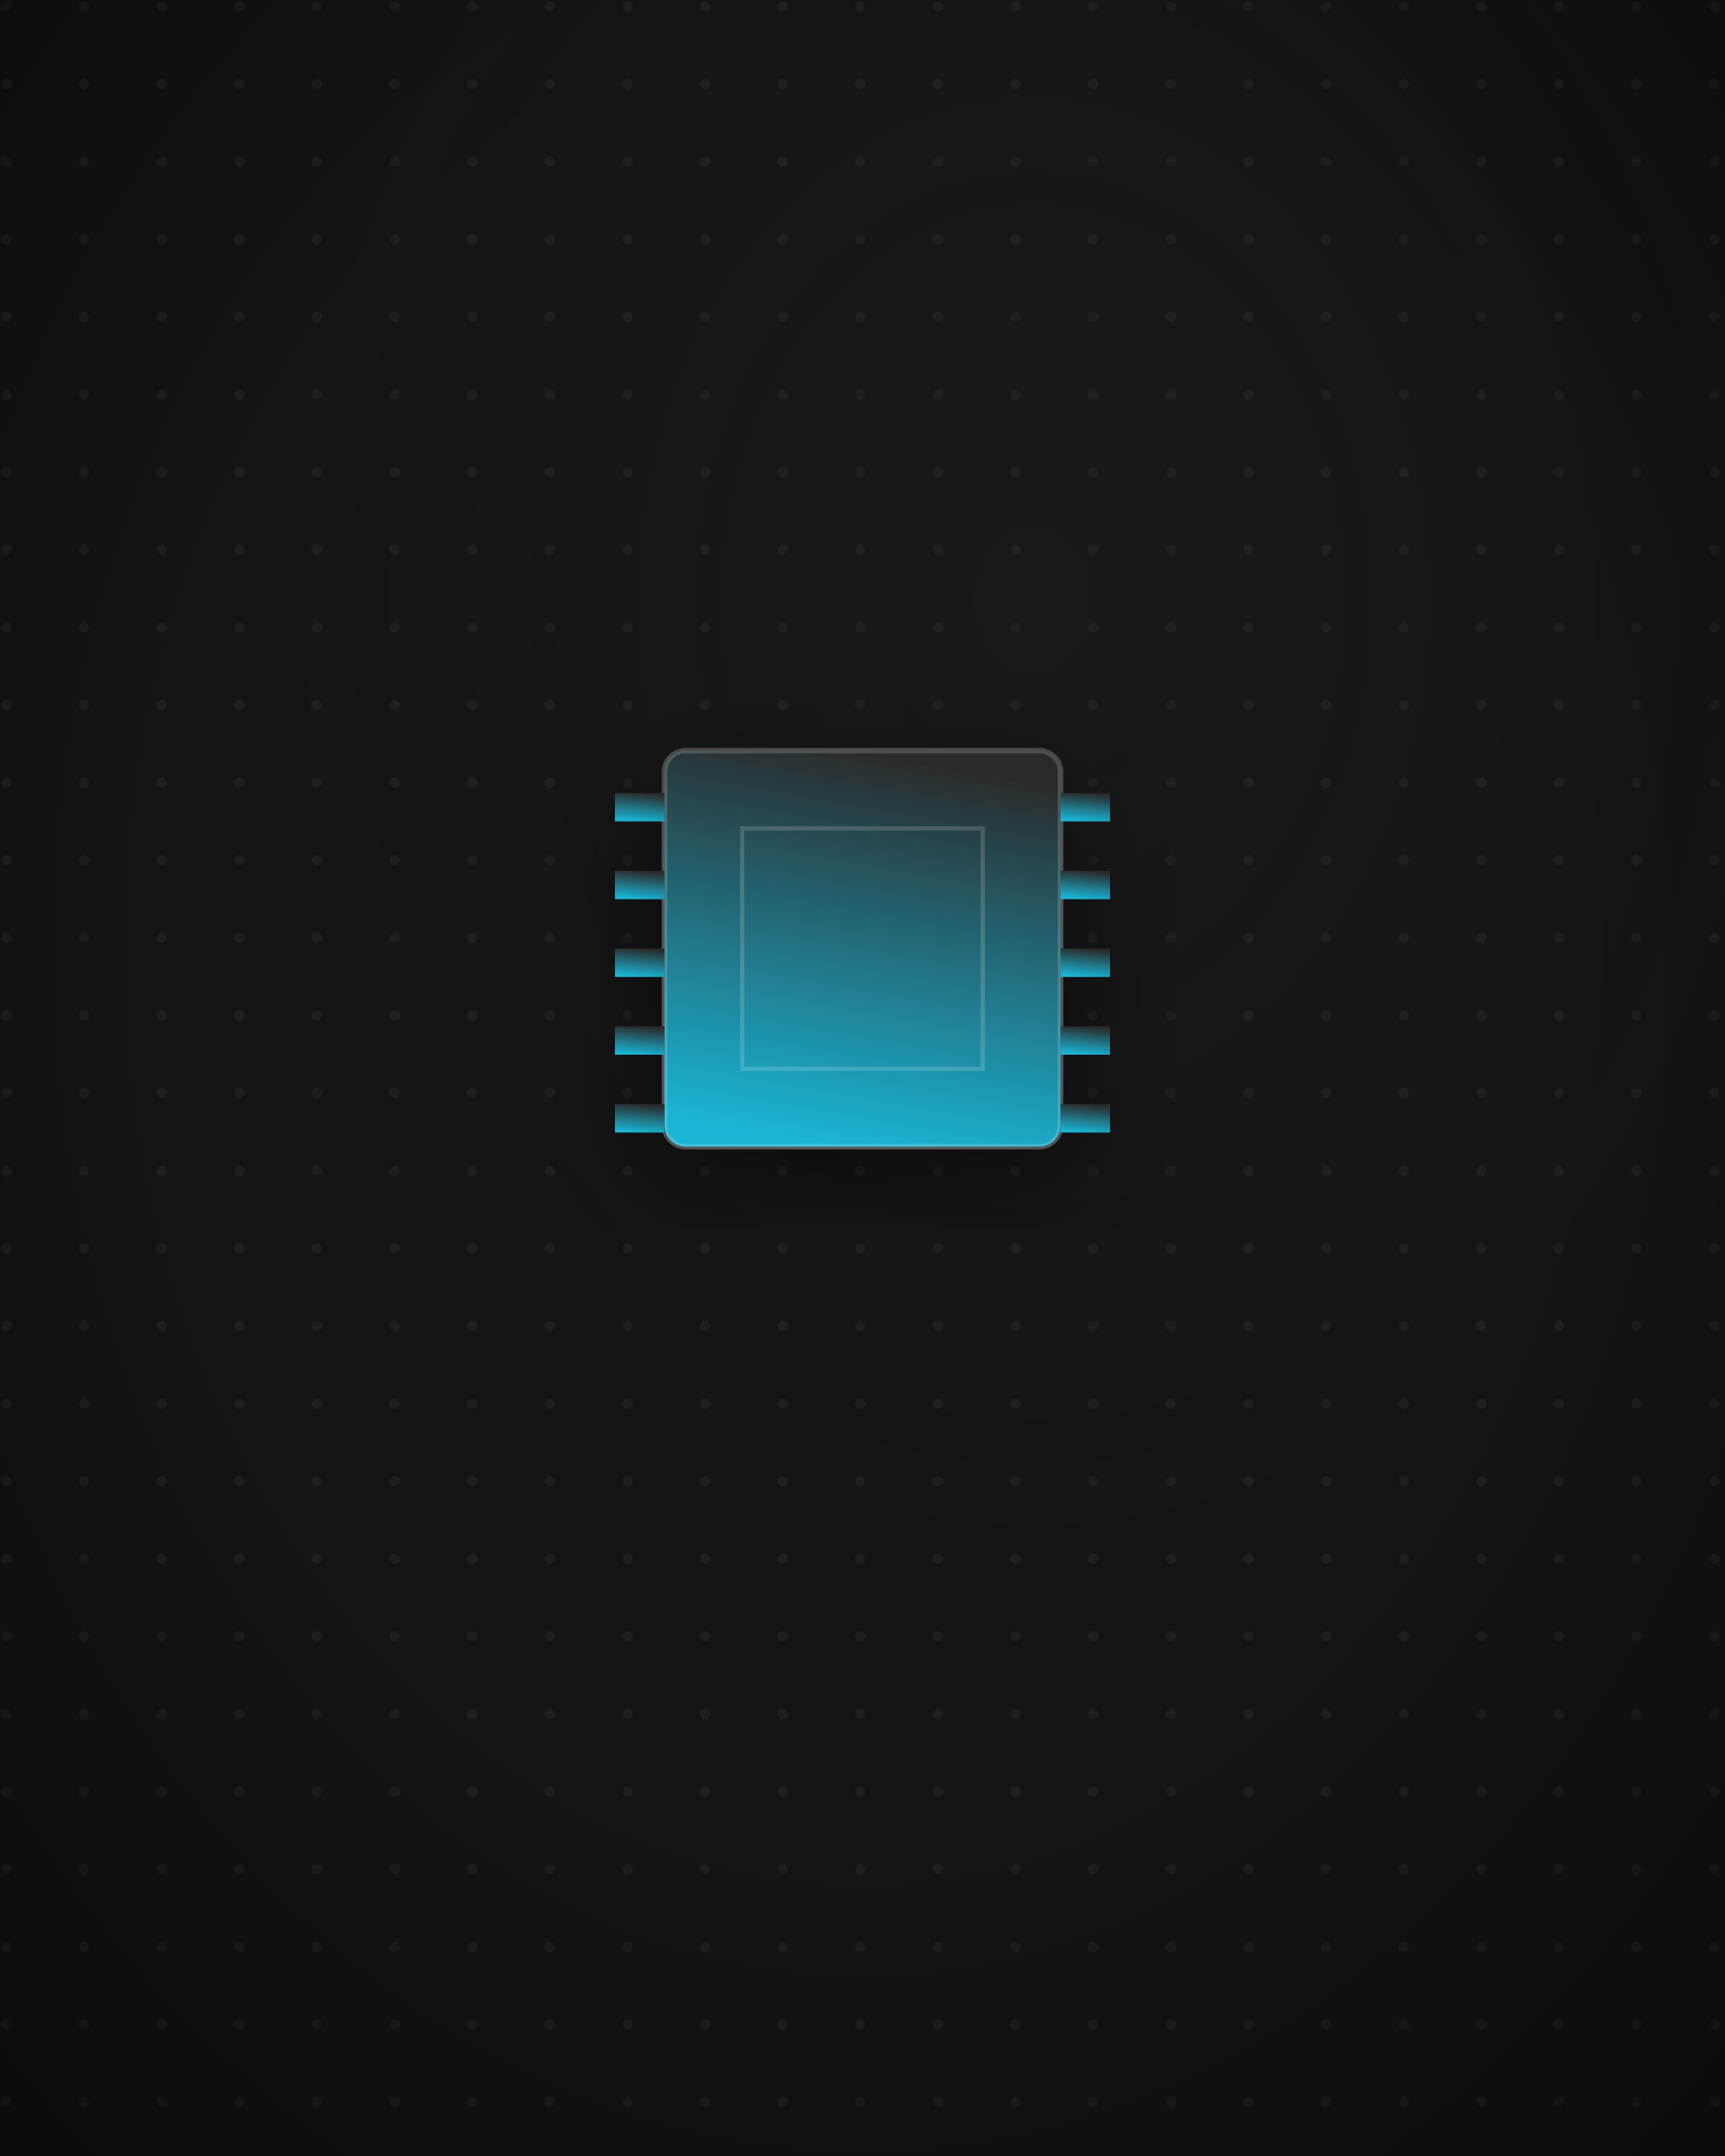
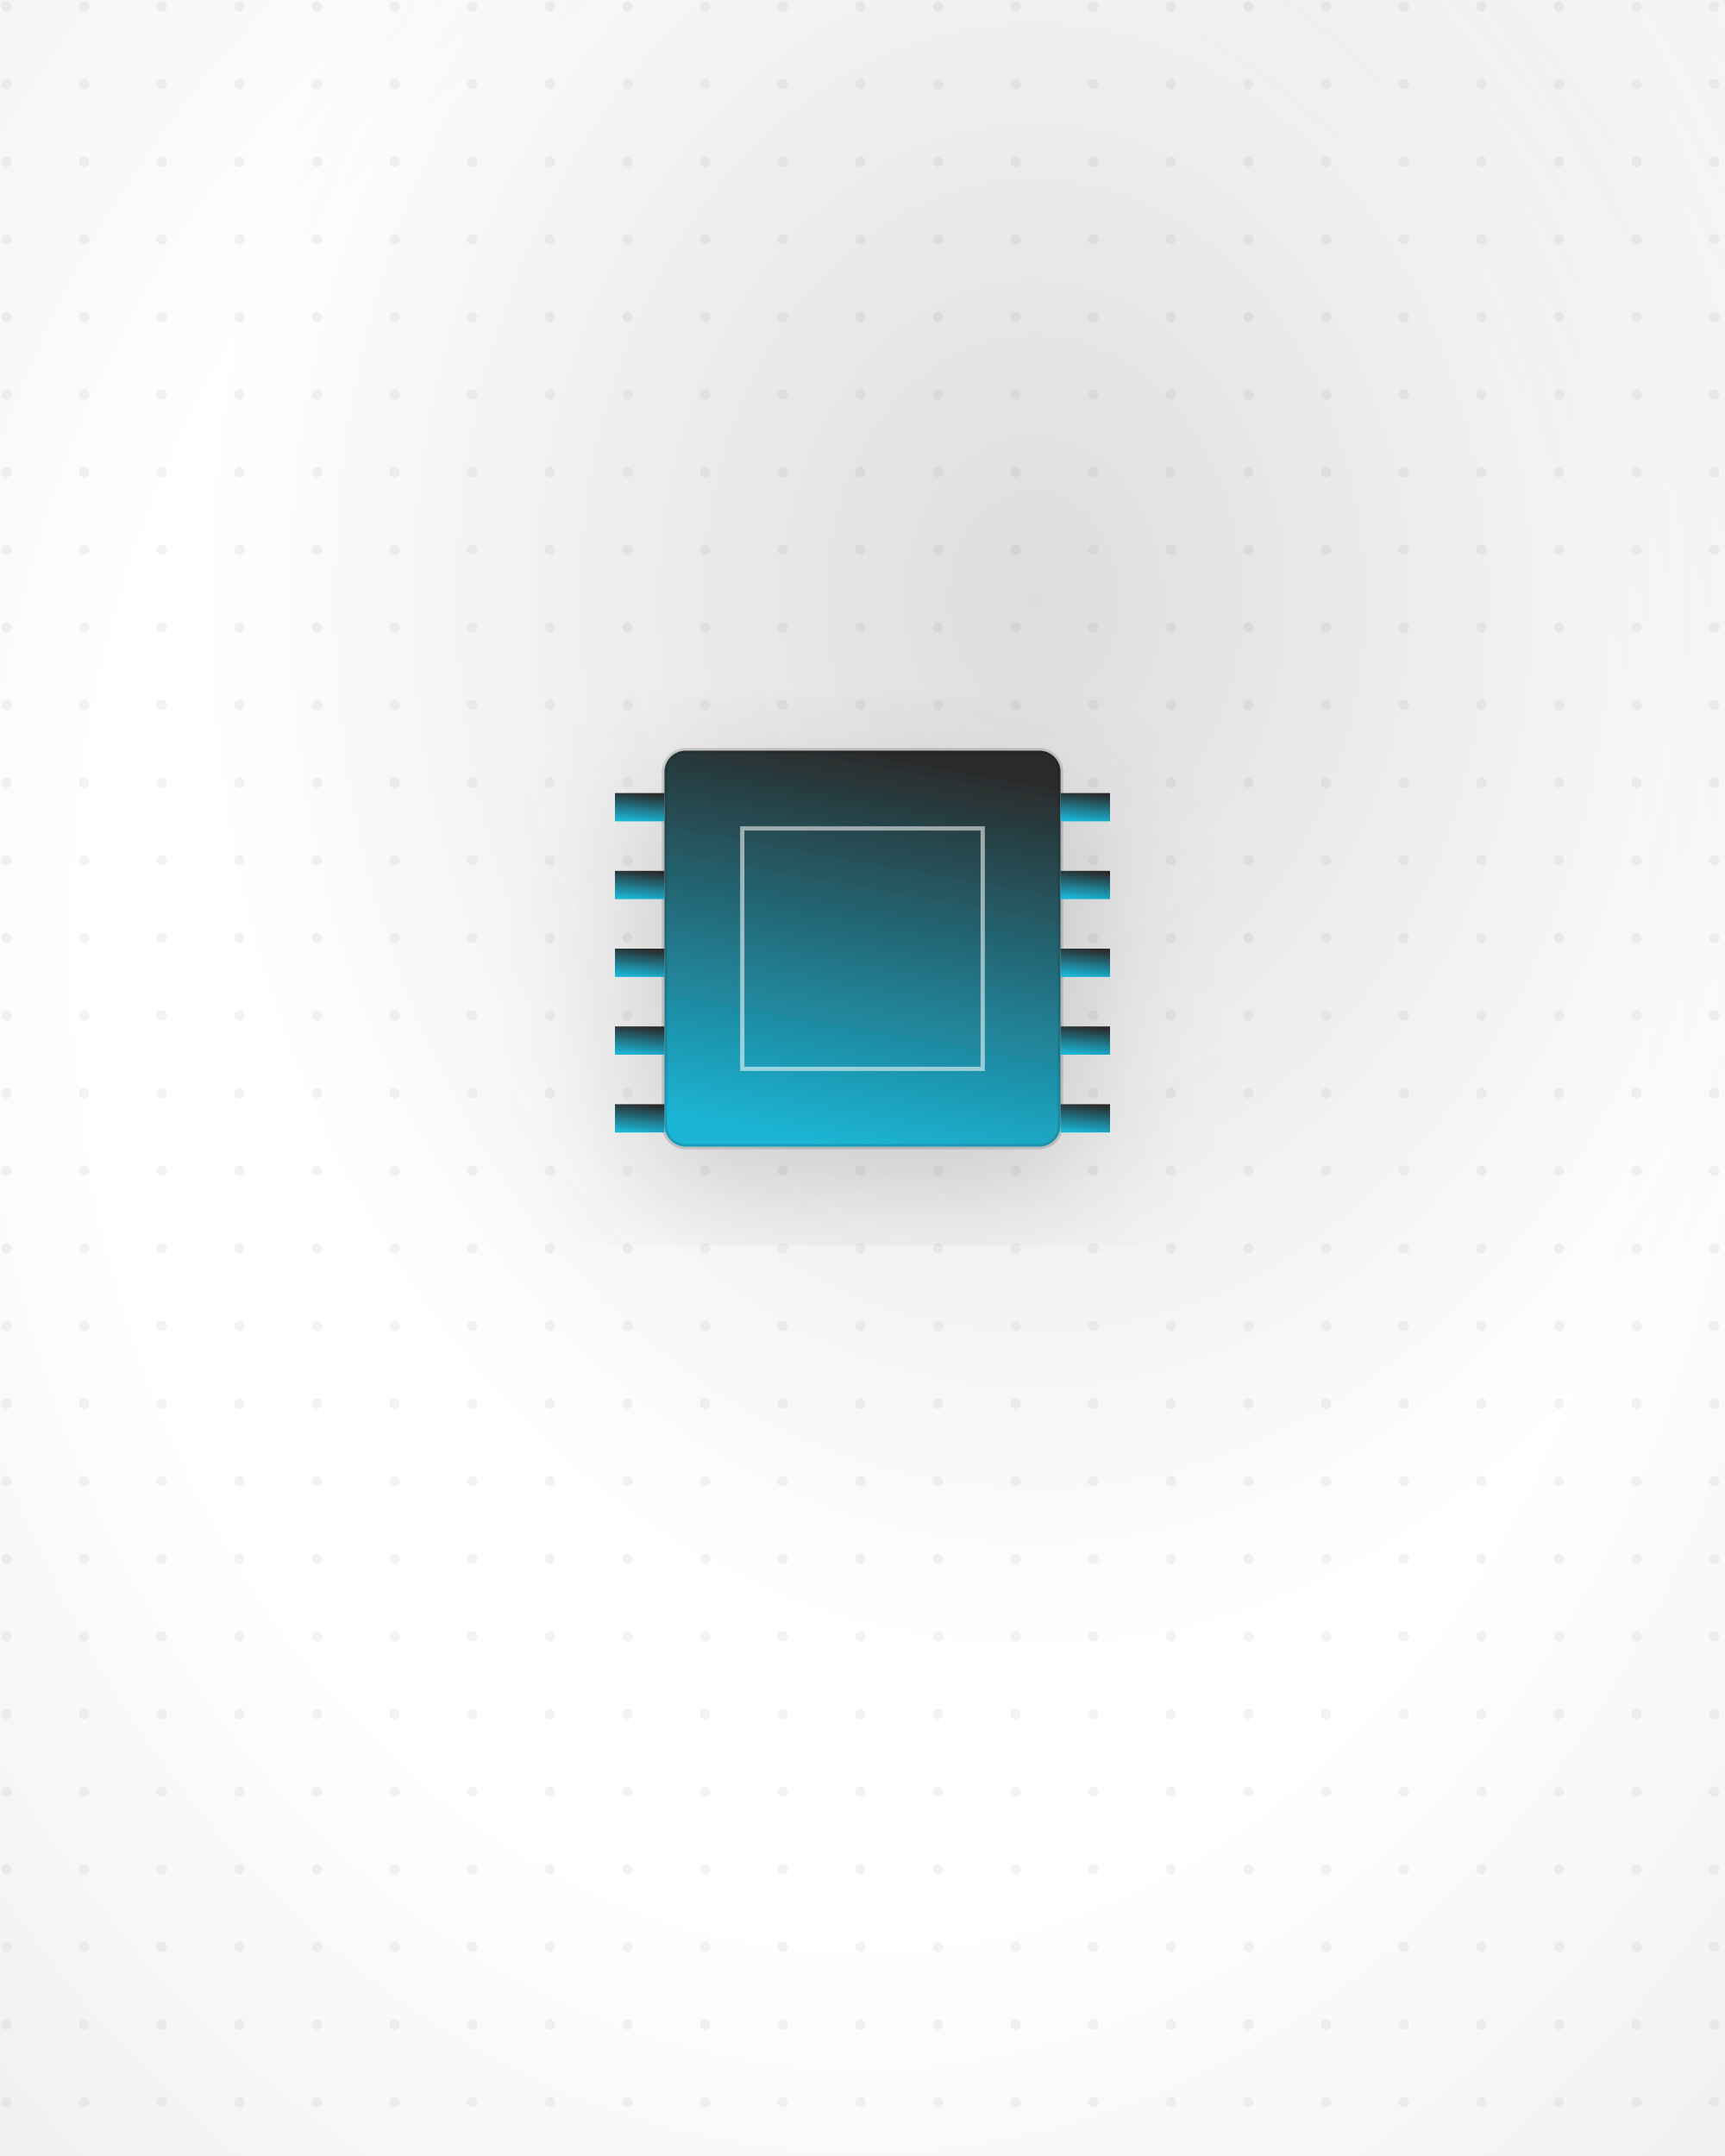
<svg xmlns="http://www.w3.org/2000/svg" viewBox="0 0 400 500" width="400" height="500" role="img" aria-label="Digital Temp/Humidity Sensor (I²C)">
  <defs>
    <linearGradient id="accent" gradientTransform="rotate(100 .5 .5)">
      <stop offset="0" stop-color="#2A2A2A" />
      <stop offset="1" stop-color="#1BB4D4" />
    </linearGradient>
    <radialGradient id="glow" cx="60%" cy="28%" r="75%">
-       <stop offset="0" stop-color="#2A2A2A" stop-opacity=".22" />
-       <stop offset="60%" stop-color="#2A2A2A" stop-opacity="0" />
+       <stop offset="0" stop-color="#2A2A2A" stop-opacity=".16" />
+       <stop offset="65%" stop-color="#2A2A2A" stop-opacity="0" />
    </radialGradient>
-     <radialGradient id="vig" cx="50%" cy="44%" r="75%">
-       <stop offset="55%" stop-color="#000" stop-opacity="0" />
-       <stop offset="100%" stop-color="#000" stop-opacity=".42" />
+     <radialGradient id="vig" cx="50%" cy="44%" r="78%">
+       <stop offset="58%" stop-color="#101314" stop-opacity="0" />
+       <stop offset="100%" stop-color="#101314" stop-opacity=".07" />
    </radialGradient>
    <pattern id="dots" width="18" height="18" patternUnits="userSpaceOnUse">
-       <circle cx="1.5" cy="1.5" r="1.2" fill="#ffffff" fill-opacity=".05" />
+       <circle cx="1.5" cy="1.5" r="1.2" fill="#101314" fill-opacity=".05" />
    </pattern>
-     <filter id="soft" x="-20%" y="-20%" width="140%" height="140%">
-       <feDropShadow dx="0" dy="10" stdDeviation="16" flood-color="#000" flood-opacity=".45" />
+     <filter id="soft" x="-25%" y="-25%" width="150%" height="150%">
+       <feDropShadow dx="0" dy="12" stdDeviation="18" flood-color="#101314" flood-opacity=".16" />
    </filter>
  </defs>
-   <rect width="400" height="500" fill="#141414" />
+   <rect width="400" height="500" fill="#FFFFFF" />
  <rect width="400" height="500" fill="url(#dots)" />
  <rect width="400" height="500" fill="url(#glow)" />
  <g filter="url(#soft)" transform="translate(200 220) scale(0.82) translate(-200 -232)">
-     <rect fill="url(#accent)" stroke="rgba(255,255,255,.18)" stroke-width="1.5" x="144" y="176" rx="6" width="112" height="112" />
-     <rect stroke="rgba(255,255,255,.16)" fill="none" stroke-width="1.2" x="166" y="198" width="68" height="68" />
+     <rect fill="url(#accent)" stroke="rgba(16,19,20,.14)" stroke-width="1.5" x="144" y="176" rx="6" width="112" height="112" />
+     <rect stroke="rgba(255,255,255,.55)" fill="none" stroke-width="1.2" x="166" y="198" width="68" height="68" />
    <rect fill="url(#accent)" x="130" y="188" width="14" height="8" />
    <rect fill="url(#accent)" x="256" y="188" width="14" height="8" />
    <rect fill="url(#accent)" x="130" y="210" width="14" height="8" />
    <rect fill="url(#accent)" x="256" y="210" width="14" height="8" />
    <rect fill="url(#accent)" x="130" y="232" width="14" height="8" />
    <rect fill="url(#accent)" x="256" y="232" width="14" height="8" />
    <rect fill="url(#accent)" x="130" y="254" width="14" height="8" />
    <rect fill="url(#accent)" x="256" y="254" width="14" height="8" />
    <rect fill="url(#accent)" x="130" y="276" width="14" height="8" />
    <rect fill="url(#accent)" x="256" y="276" width="14" height="8" />
  </g>
  <rect width="400" height="500" fill="url(#vig)" />
</svg>
